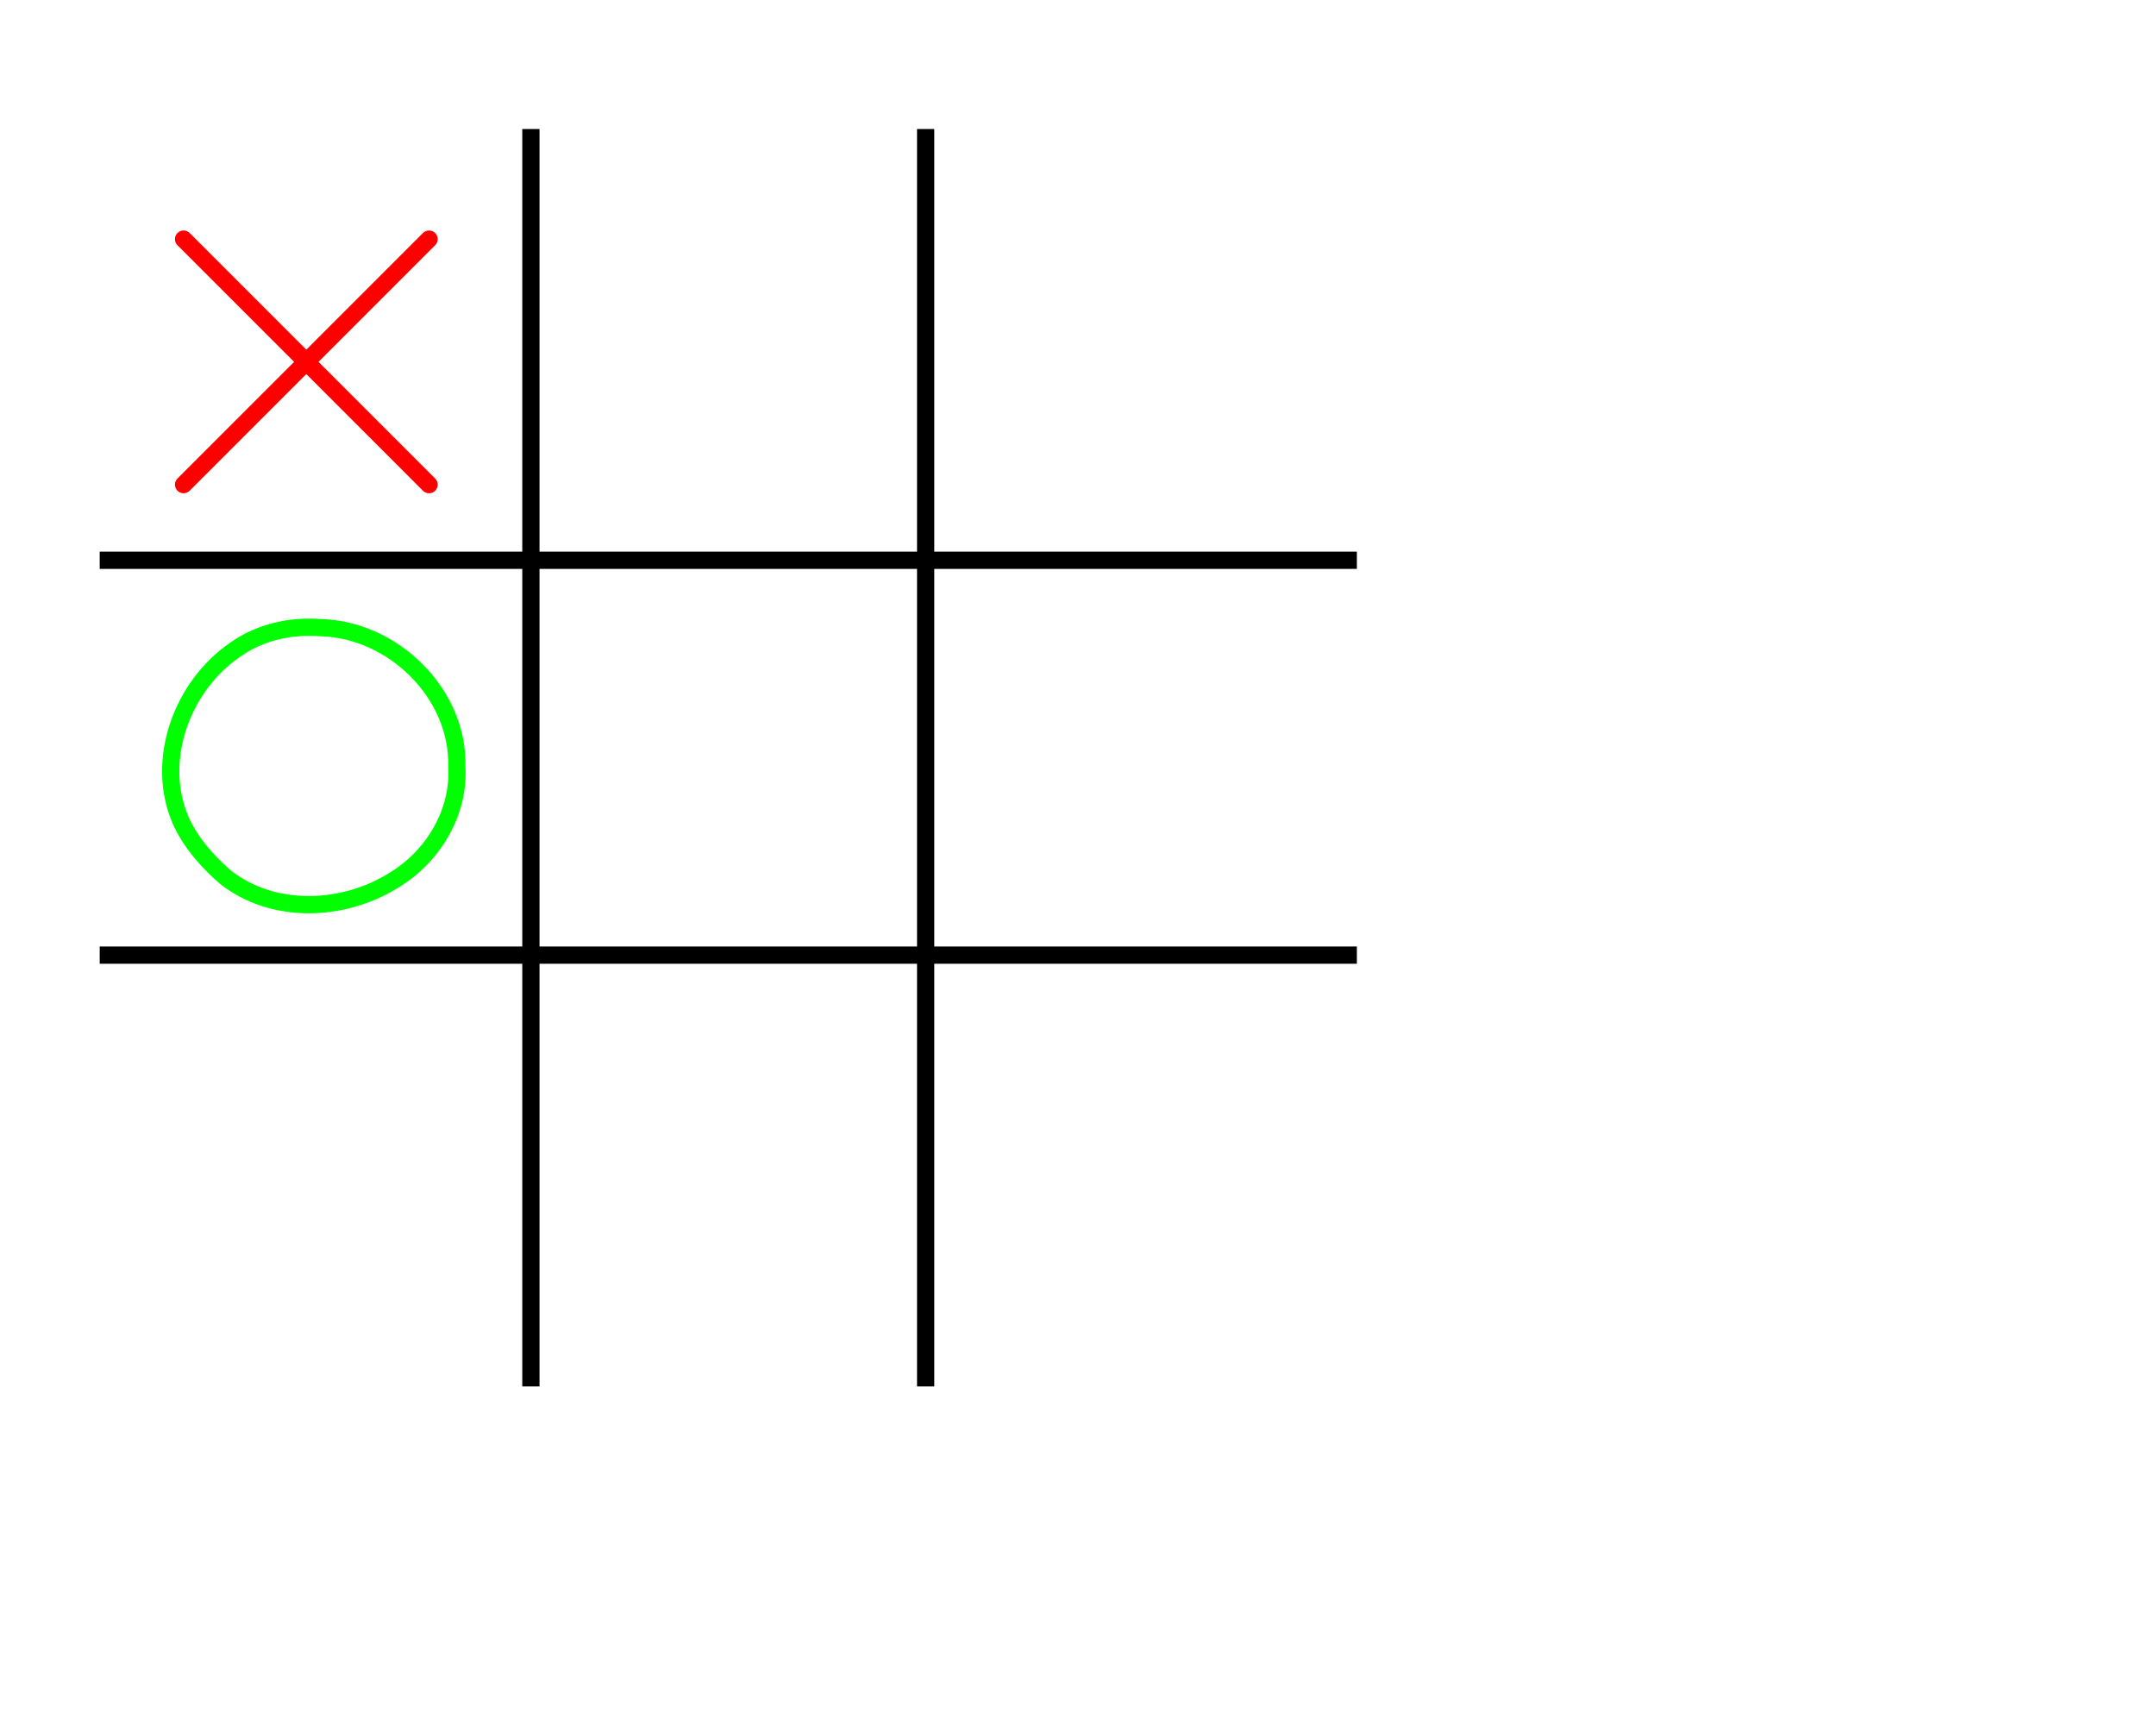
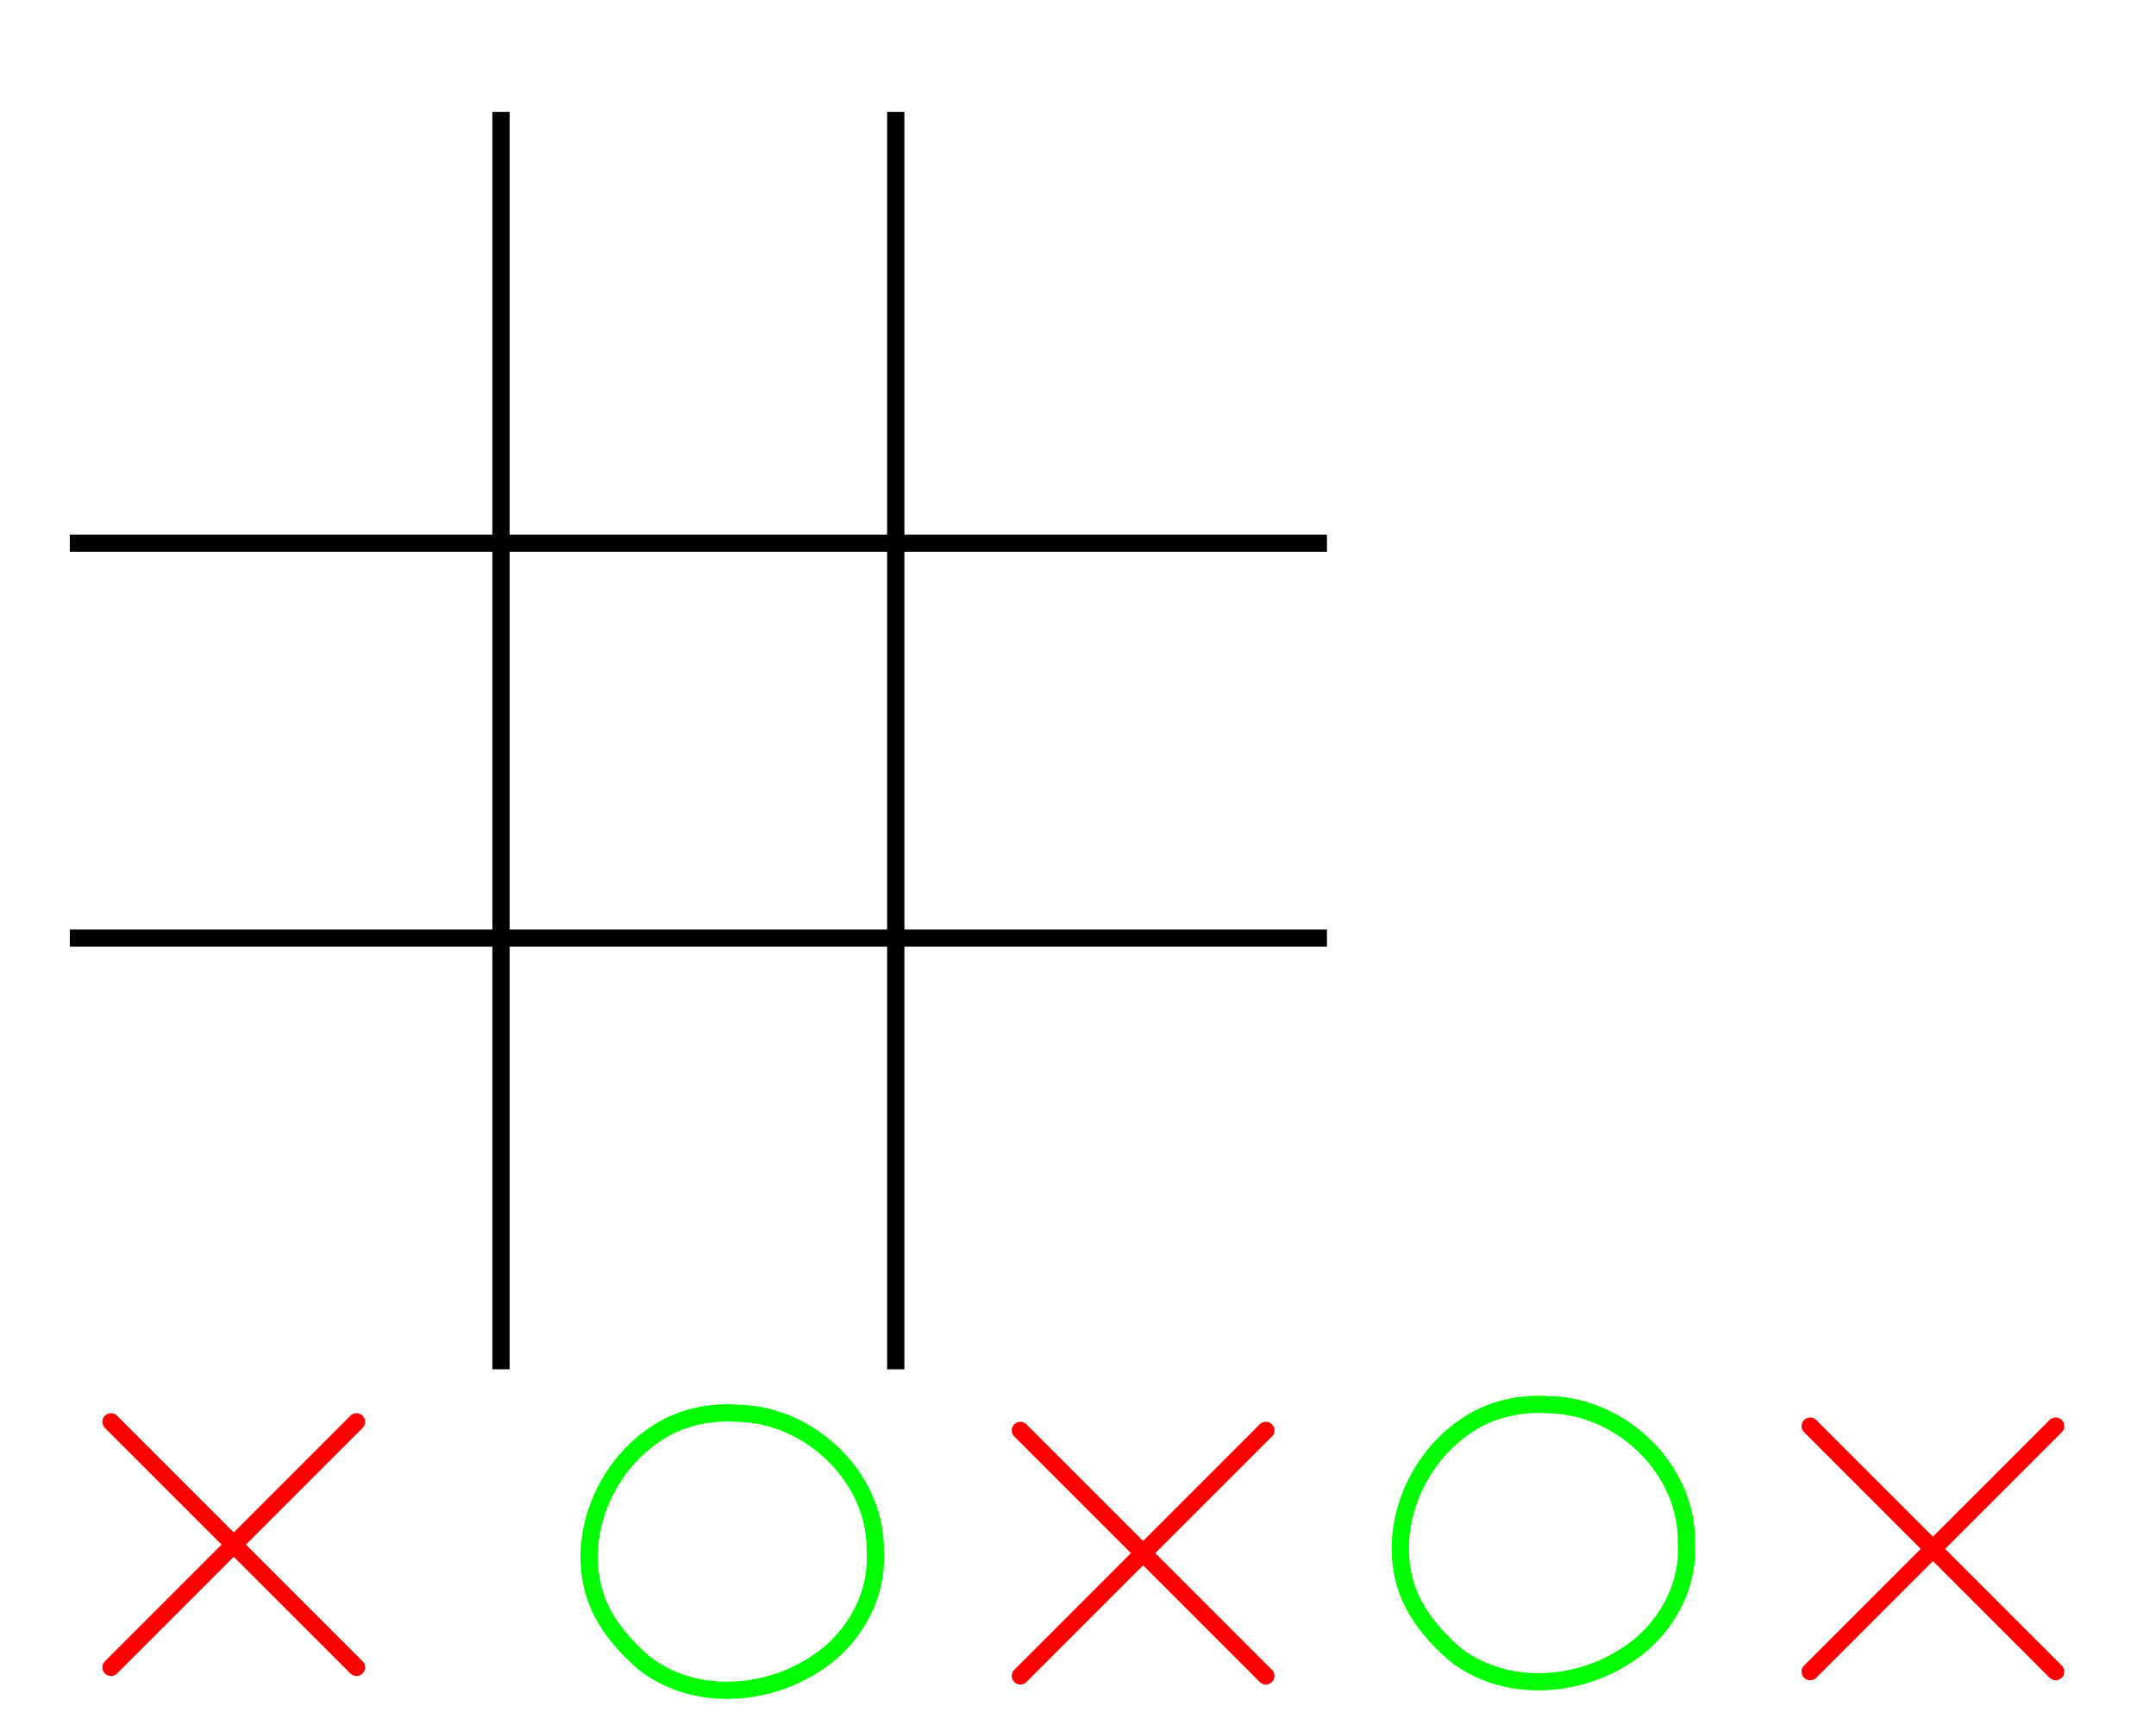
- <svg xmlns="http://www.w3.org/2000/svg" xmlns:xlink="http://www.w3.org/1999/xlink" width="500" height="400" id="svg2995" version="1.1">
+ <svg xmlns="http://www.w3.org/2000/svg" width="500" height="400" id="svg2995" version="1.1">
  <defs id="defs2997" />
  <g id="layer1" transform="translate(0,-652.3622)">
-     <g id="board" style="fill:#0000ff" transform="translate(-1.980198,652.4752)">
-       <path style="fill:#0000ff;stroke:#000000;stroke-width:4;stroke-linecap:butt;stroke-linejoin:miter;stroke-opacity:1" d="m 125.101,29.813 c 0,97.183 0,194.366 0,291.549" id="path3771" />
-       <path style="fill:#0000ff;stroke:#000000;stroke-width:4;stroke-linecap:butt;stroke-linejoin:miter;stroke-opacity:1" d="m 216.65,29.813 c 0,97.183 0,194.366 0,291.549" id="path3773" />
-       <path style="fill:#0000ff;stroke:#000000;stroke-width:4;stroke-linecap:butt;stroke-linejoin:miter;stroke-opacity:1" d="m 25.101,221.362 c 97.183,0 194.366,0 291.549,0" id="path3775" />
-       <path style="fill:#0000ff;stroke:#000000;stroke-width:4;stroke-linecap:butt;stroke-linejoin:miter;stroke-opacity:1" d="m 25.101,129.813 c 97.183,0 194.366,0 291.549,0" id="path3777" />
-     </g>
-     <g id="X" transform="translate(2.970296,660.396)" style="fill:#008000;stroke:#ff0000;stroke-opacity:1">
-       <path style="fill:#008000;fill-opacity:1;stroke:#ff0000;stroke-width:4;stroke-linecap:round;stroke-linejoin:miter;stroke-opacity:1" d="M 39.604,47.412 C 58.581,66.389 77.558,85.365 96.535,104.342" id="path3791" />
-       <path style="fill:#008000;stroke:#ff0000;stroke-width:4;stroke-linecap:round;stroke-linejoin:round;stroke-opacity:1" d="M 39.604,104.342 C 58.581,85.365 77.558,66.389 96.535,47.412" id="path3793" />
-     </g>
-     <path style="fill:none;stroke:#00ff00;stroke-width:4;stroke-linecap:round;stroke-linejoin:round;stroke-opacity:1" d="m 105.941,830.085 c 0.679,10.838 -5.728,21.231 -14.965,26.605 -11.592,7.117 -27.788,7.731 -38.742,-0.971 -4.205,-3.65 -8.023,-7.994 -10.331,-13.112 -6.069,-14.01 0.376,-31.259 12.7,-39.629 5.721,-4.05 12.869,-5.62 19.796,-5.068 16.689,0.419 31.984,15.202 31.542,32.175 z" id="O" />
-     <use x="0" y="0" xlink:href="#O" id="O1" transform="translate(489.1089,153.4654)" width="744.094" height="1052.362" />
-     <use x="0" y="0" xlink:href="#O" transform="translate(488.1188,84.15841)" id="O3" width="744.094" height="1052.362" />
-     <use x="0" y="0" xlink:href="#O" transform="translate(554.4554,19.80198)" id="O4" width="744.094" height="1052.362" />
-     <use x="0" y="0" xlink:href="#O" transform="translate(554.4554,84.15841)" id="O2" width="744.094" height="1052.362" />
-     <use x="0" y="0" xlink:href="#X" id="X1" width="744.094" height="1052.362" transform="translate(487.1287,12.87129)" />
-     <use x="0" y="0" xlink:href="#X" transform="translate(566.3366,43.06931)" id="X2" width="744.094" height="1052.362" />
-     <use x="0" y="0" xlink:href="#X" transform="translate(623.2673,-13.86138)" id="X3" width="744.094" height="1052.362" />
-     <use x="0" y="0" xlink:href="#X" transform="translate(623.2673,43.06931)" id="X4" width="744.094" height="1052.362" />
+     <path id="board" style="fill:#0000ff;stroke:#000000;stroke-width:4;stroke-linecap:butt;stroke-linejoin:miter;stroke-opacity:1" d="m 16.19,778.328 c 97.183,0 194.366,0 291.549,0 m -291.549,91.549 c 97.183,0 194.366,0 291.549,0 m -100,-191.549 c 0,97.183 0,194.366 0,291.549 m -91.549,-291.549 c 0,97.183 0,194.366 0,291.549" />
+     <path id="X1" style="fill:#008000;stroke:#ff0000;stroke-width:4;stroke-linecap:round;stroke-linejoin:round;stroke-opacity:1" d="m 25.743,1038.996 c 18.977,-18.977 37.954,-37.954 56.931,-56.931 m -56.931,0 c 18.977,18.977 37.954,37.954 56.931,56.931" />
+     <path style="fill:none;stroke:#00ff00;stroke-width:4;stroke-linecap:round;stroke-linejoin:round;stroke-opacity:1" d="m 202.97,1012.263 c 0.679,10.838 -5.728,21.231 -14.965,26.605 -11.592,7.117 -27.788,7.731 -38.742,-0.971 -4.205,-3.65 -8.023,-7.994 -10.331,-13.112 -6.069,-14.01 0.376,-31.259 12.7,-39.629 5.721,-4.05 12.869,-5.62 19.796,-5.068 16.689,0.419 31.984,15.202 31.542,32.175 z" id="O1" />
+     <path d="m 236.634,1040.976 c 18.977,-18.977 37.954,-37.954 56.931,-56.931 m -56.931,0 c 18.977,18.977 37.954,37.954 56.931,56.931" style="fill:#008000;stroke:#ff0000;stroke-width:4;stroke-linecap:round;stroke-linejoin:round;stroke-opacity:1" id="X2" />
+     <path id="X3" style="fill:#008000;stroke:#ff0000;stroke-width:4;stroke-linecap:round;stroke-linejoin:round;stroke-opacity:1" d="m 419.802,1039.986 c 18.977,-18.977 37.954,-37.954 56.931,-56.931 m -56.931,0 c 18.977,18.977 37.954,37.954 56.931,56.931" />
+     <path d="m 594.059,1039.986 c 18.977,-18.977 37.954,-37.954 56.931,-56.931 m -56.931,0 c 18.977,18.977 37.954,37.954 56.931,56.931" style="fill:#008000;stroke:#ff0000;stroke-width:4;stroke-linecap:round;stroke-linejoin:round;stroke-opacity:1" id="X4" />
+     <path id="X5" style="fill:#008000;stroke:#ff0000;stroke-width:4;stroke-linecap:round;stroke-linejoin:round;stroke-opacity:1" d="m 758.416,1037.016 c 18.977,-18.977 37.954,-37.954 56.931,-56.931 m -56.931,0 c 18.977,18.977 37.954,37.954 56.931,56.931" />
+     <path id="O2" d="m 391.089,1010.283 c 0.679,10.838 -5.728,21.231 -14.965,26.605 -11.592,7.117 -27.788,7.731 -38.742,-0.971 -4.205,-3.65 -8.023,-7.994 -10.331,-13.112 -6.069,-14.01 0.376,-31.259 12.7,-39.629 5.721,-4.05 12.869,-5.62 19.796,-5.068 16.689,0.419 31.984,15.202 31.542,32.175 z" style="fill:none;stroke:#00ff00;stroke-width:4;stroke-linecap:round;stroke-linejoin:round;stroke-opacity:1" />
+     <path style="fill:none;stroke:#00ff00;stroke-width:4;stroke-linecap:round;stroke-linejoin:round;stroke-opacity:1" d="m 574.257,1012.263 c 0.679,10.838 -5.728,21.231 -14.965,26.605 -11.592,7.117 -27.788,7.731 -38.742,-0.971 -4.205,-3.65 -8.023,-7.994 -10.331,-13.112 -6.069,-14.01 0.376,-31.259 12.7,-39.629 5.721,-4.05 12.869,-5.62 19.796,-5.068 16.689,0.419 31.984,15.202 31.542,32.175 z" id="O3" />
+     <path id="O4" d="m 738.614,1008.303 c 0.679,10.838 -5.728,21.231 -14.965,26.605 -11.592,7.117 -27.788,7.731 -38.742,-0.971 -4.205,-3.65 -8.023,-7.994 -10.331,-13.112 -6.069,-14.01 0.376,-31.259 12.7,-39.629 5.721,-4.05 12.869,-5.62 19.796,-5.068 16.689,0.419 31.984,15.202 31.542,32.175 z" style="fill:none;stroke:#00ff00;stroke-width:4;stroke-linecap:round;stroke-linejoin:round;stroke-opacity:1" />
+     <path style="fill:none;stroke:#00ff00;stroke-width:4;stroke-linecap:round;stroke-linejoin:round;stroke-opacity:1" d="m 902.97,1010.283 c 0.679,10.838 -5.728,21.231 -14.965,26.605 -11.592,7.117 -27.788,7.731 -38.742,-0.971 -4.205,-3.65 -8.023,-7.994 -10.331,-13.112 -6.069,-14.01 0.376,-31.259 12.7,-39.629 5.721,-4.05 12.869,-5.62 19.796,-5.068 16.689,0.419 31.984,15.202 31.542,32.175 z" id="O5" />
  </g>
</svg>
